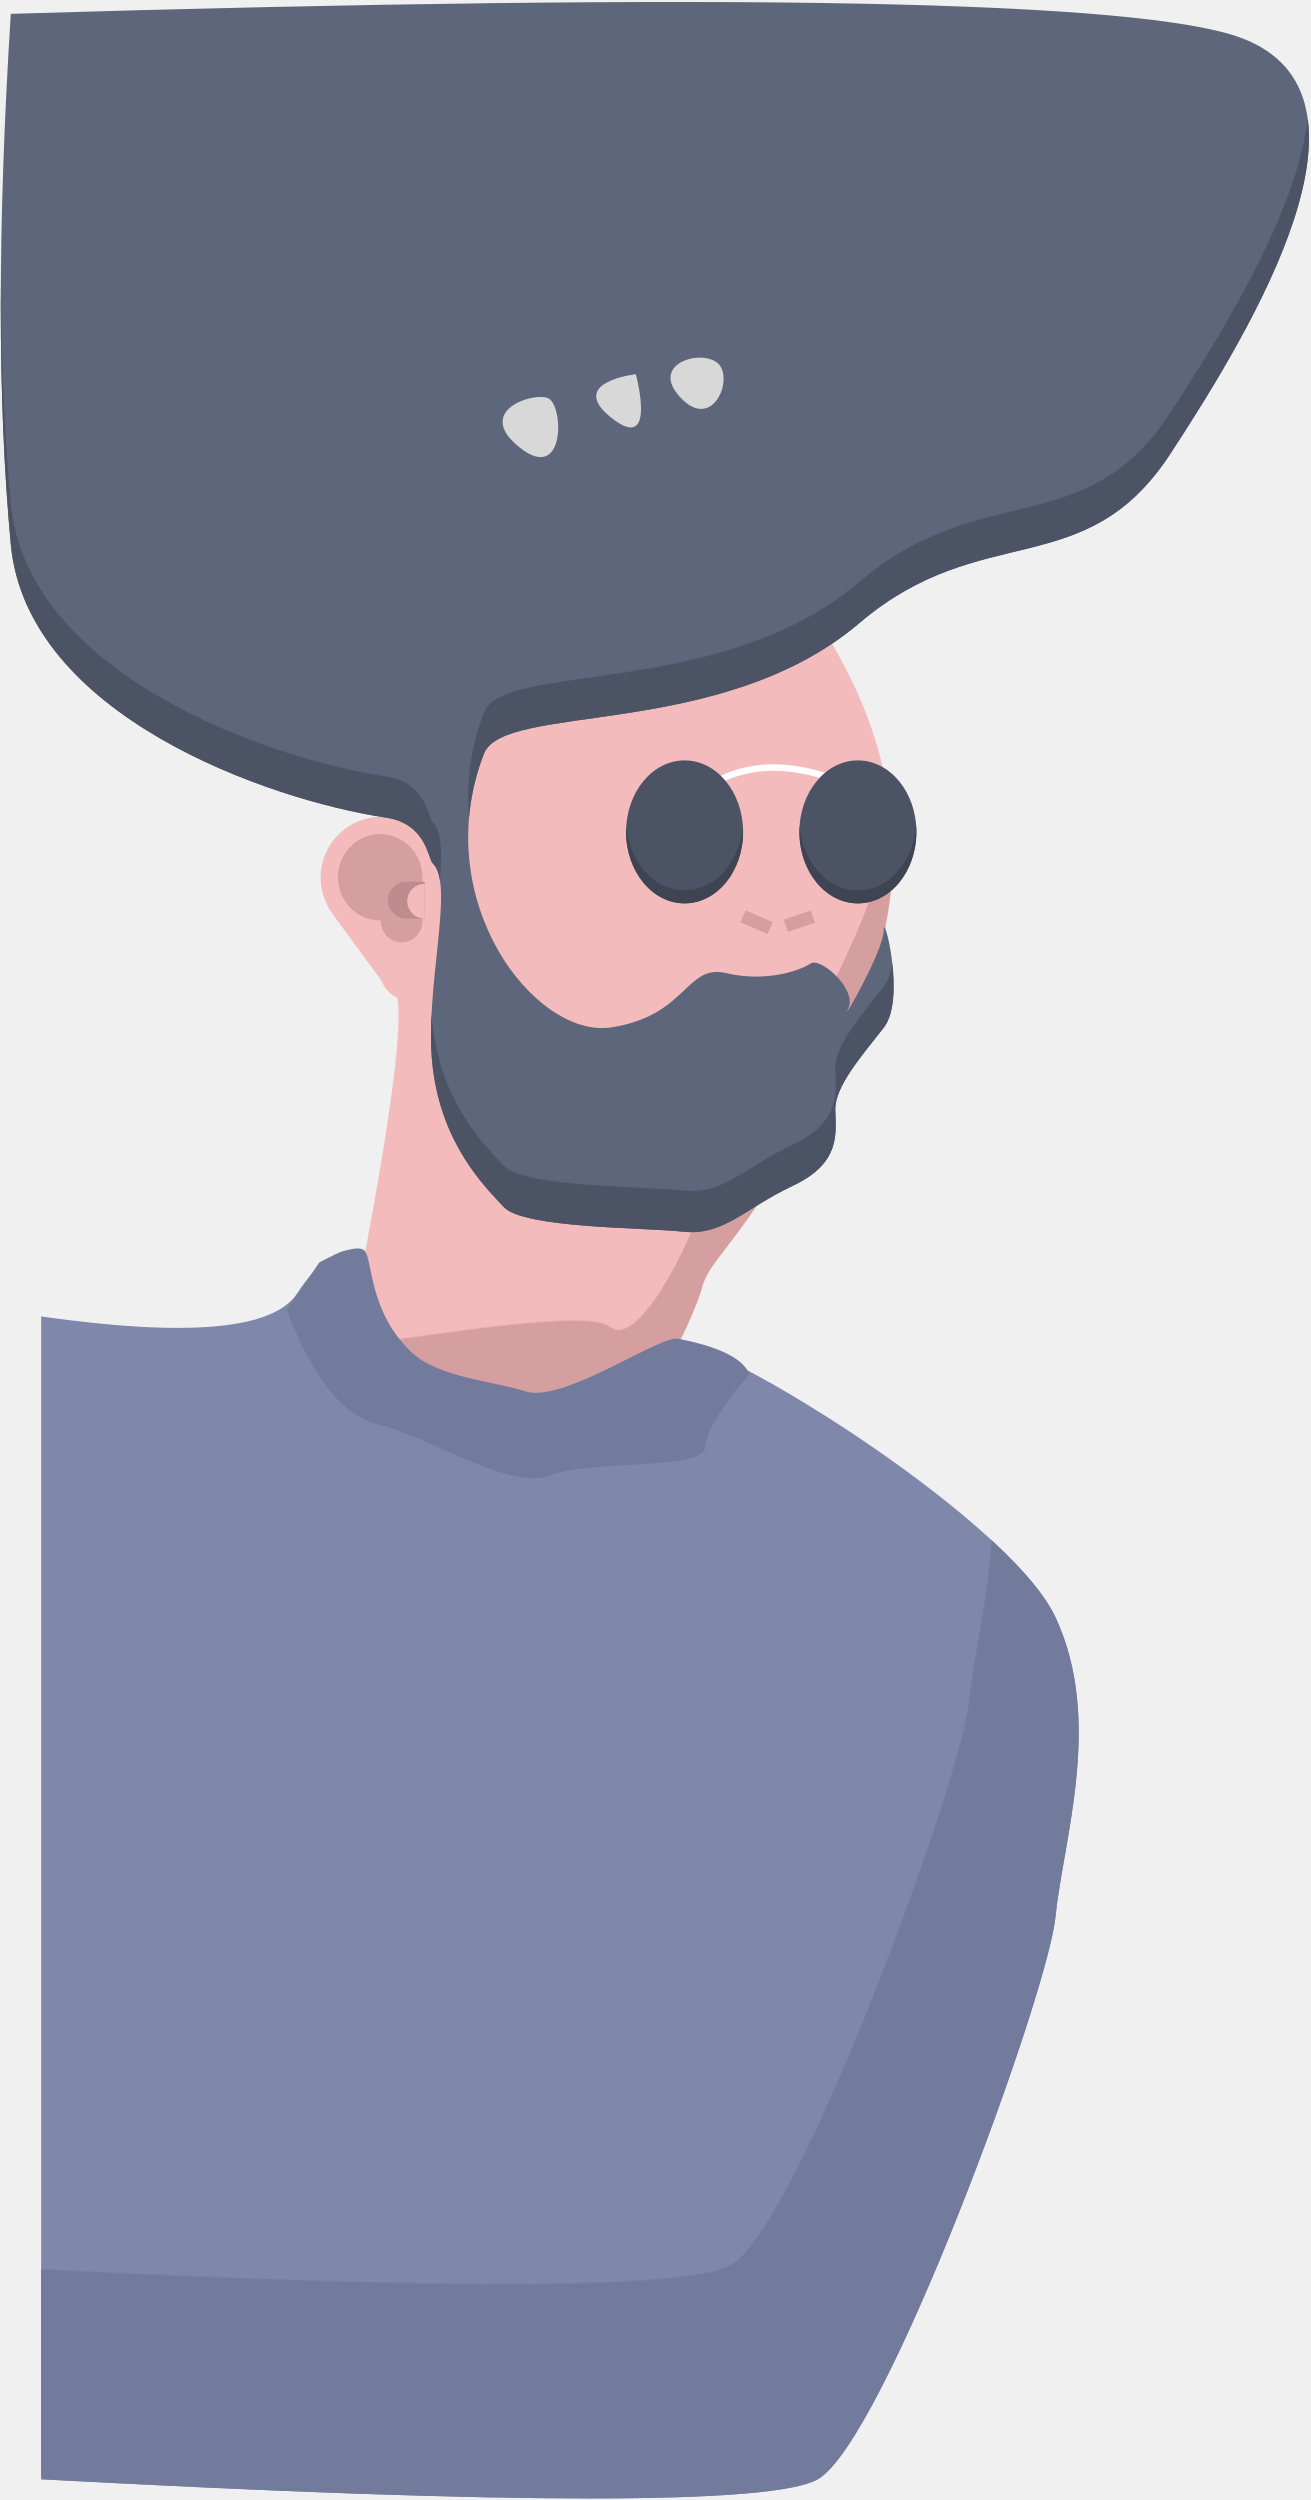
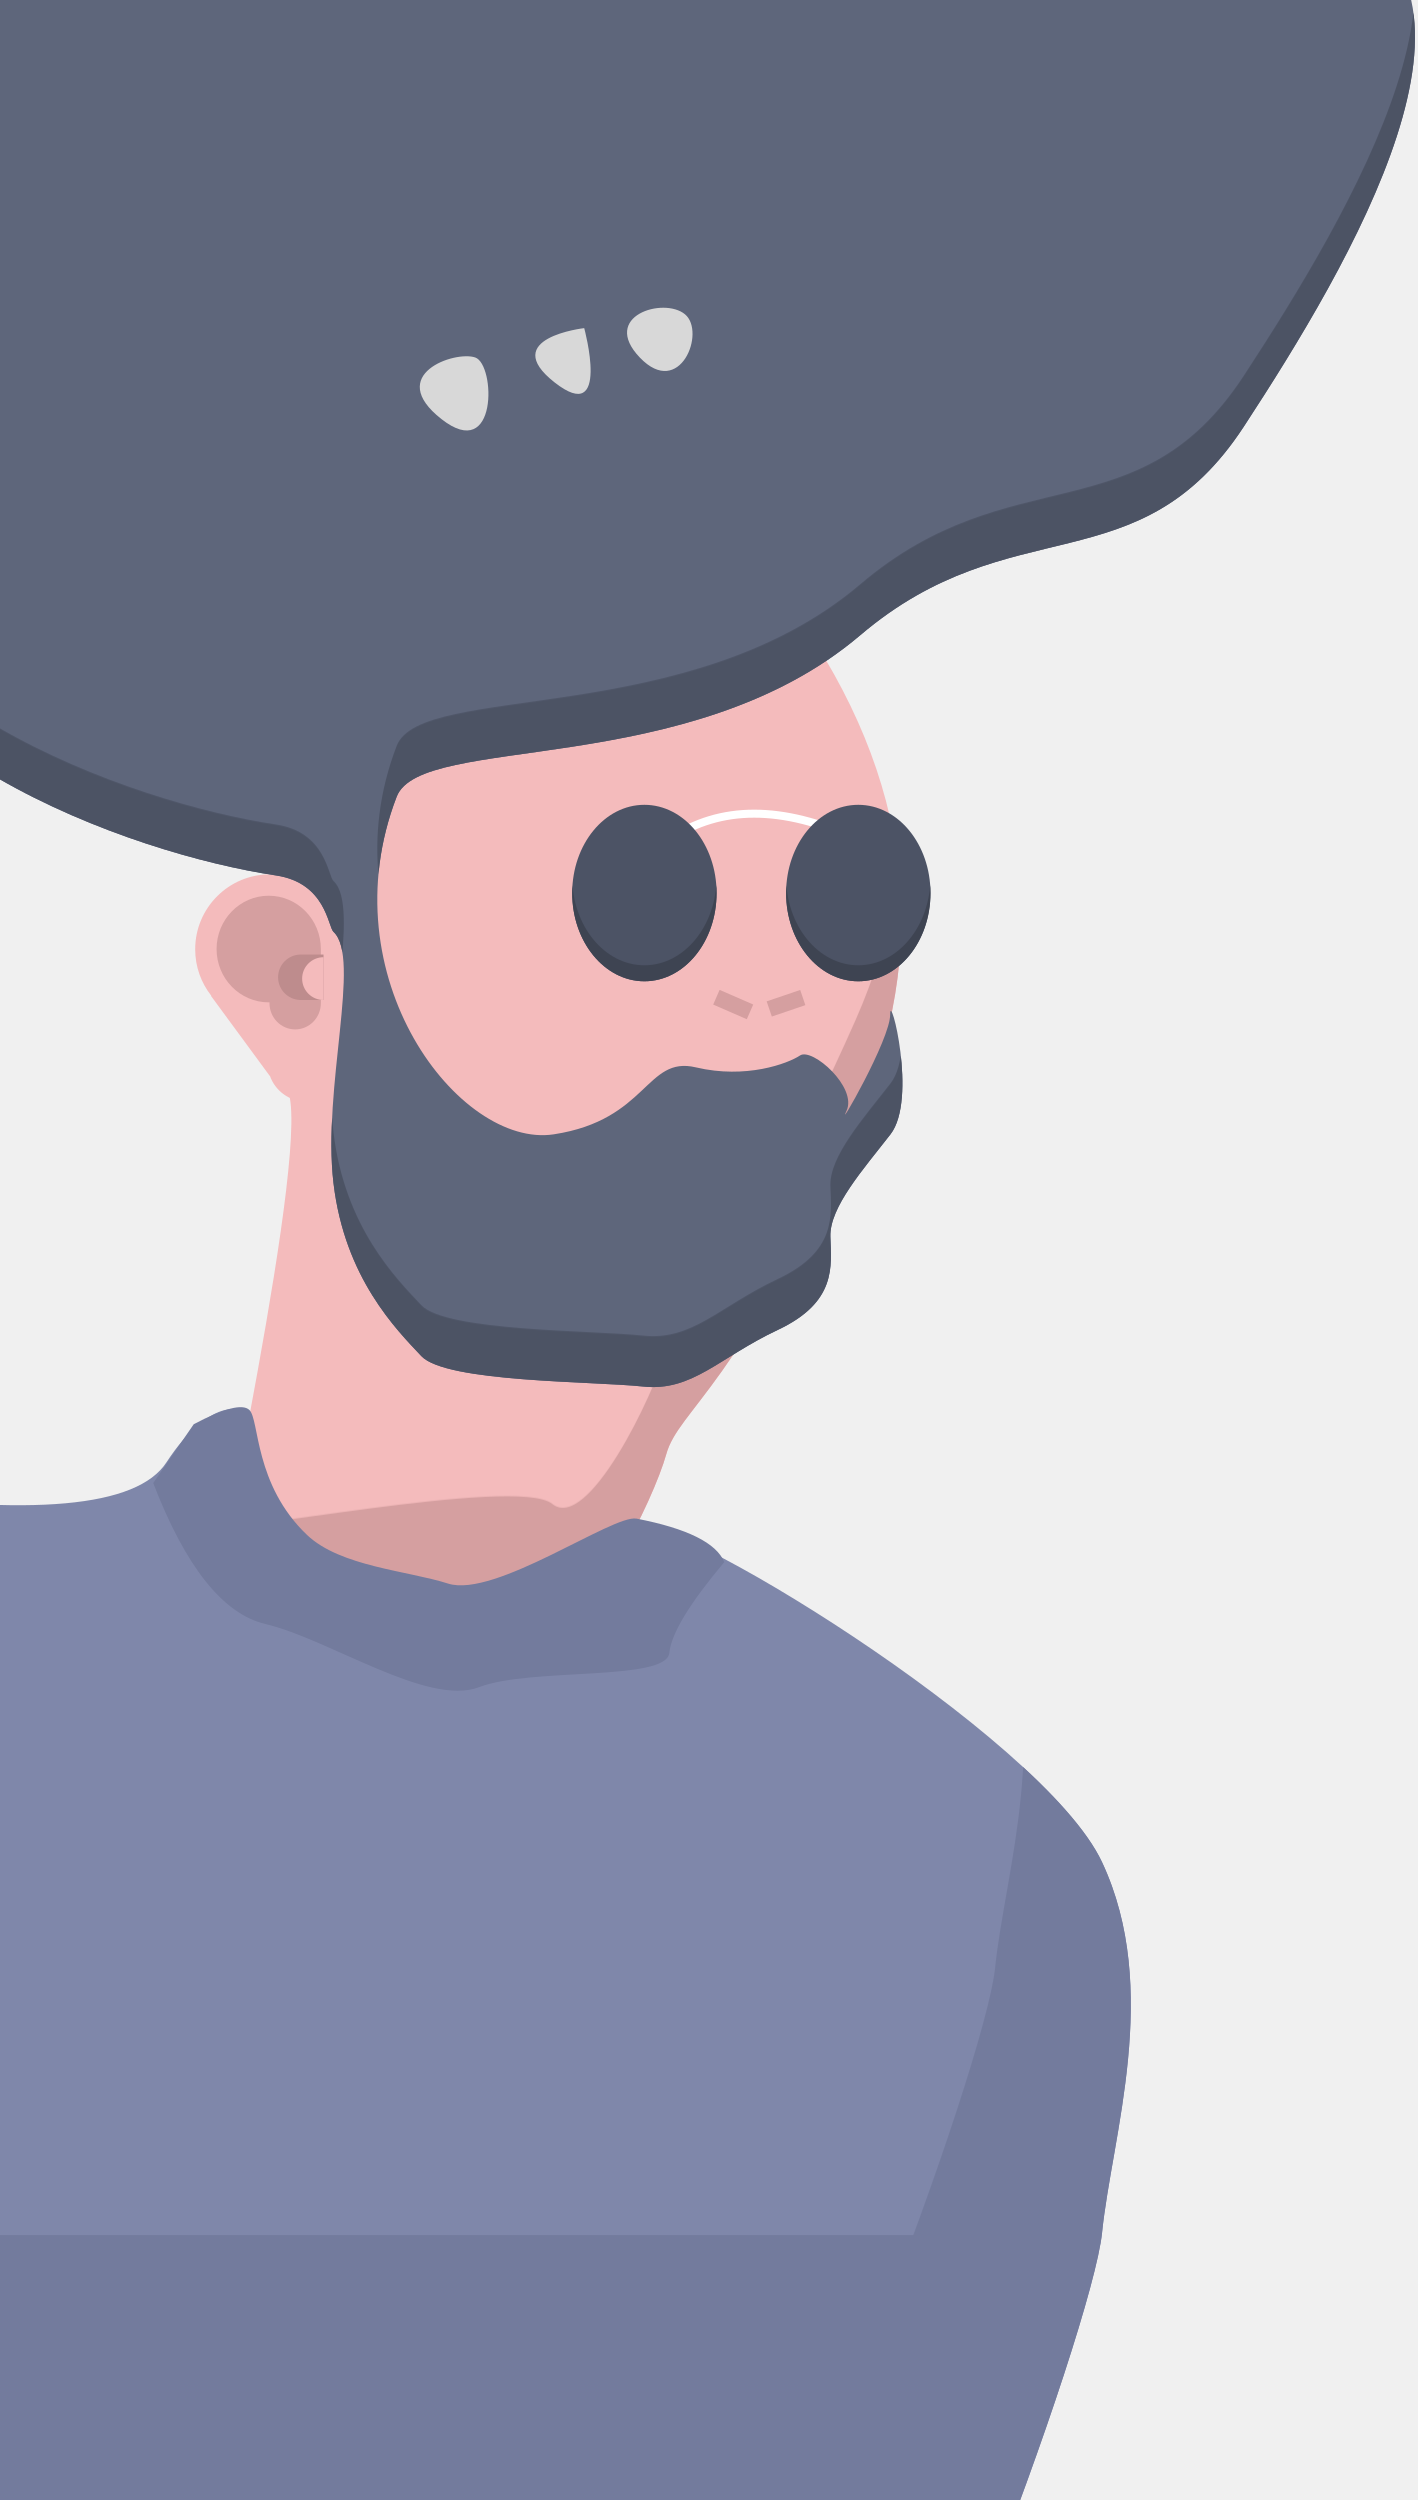
- <svg xmlns="http://www.w3.org/2000/svg" xmlns:xlink="http://www.w3.org/1999/xlink" width="605px" height="1154px" viewBox="0 0 605 1154" version="1.1">
+ <svg xmlns="http://www.w3.org/2000/svg" xmlns:xlink="http://www.w3.org/1999/xlink" width="530px" height="935px" viewBox="0 0 530 935" version="1.1">
  <defs>
    <path d="M372.048,278.601 C416.257,341.127 423.889,405.12 394.945,470.578 C351.529,568.765 328.861,577.032 324.182,593.883 C319.504,610.734 294.75,662.193 281.527,651.426 C268.305,640.659 154.809,664.175 153.52,659.492 C152.23,654.81 192.761,474.14 182.227,457.07 C177.909,450.074 177.399,366.676 226.227,323.306 C246.62,305.193 295.227,290.291 372.048,278.601 Z" id="path-1" />
    <filter x="-7.5%" y="-5.1%" width="115.1%" height="110.2%" filterUnits="objectBoundingBox" id="filter-2">
      <feOffset dx="0" dy="-39" in="SourceAlpha" result="shadowOffsetInner1" />
      <feComposite in="shadowOffsetInner1" in2="SourceAlpha" operator="arithmetic" k2="-1" k3="1" result="shadowInnerInner1" />
      <feColorMatrix values="0 0 0 0 0.836   0 0 0 0 0.622   0 0 0 0 0.626  0 0 0 1 0" type="matrix" in="shadowInnerInner1" />
    </filter>
    <ellipse id="path-3" cx="107" cy="33" rx="27" ry="33" />
    <filter x="-5.6%" y="-4.5%" width="111.1%" height="109.1%" filterUnits="objectBoundingBox" id="filter-4">
      <feOffset dx="0" dy="-6" in="SourceAlpha" result="shadowOffsetInner1" />
      <feComposite in="shadowOffsetInner1" in2="SourceAlpha" operator="arithmetic" k2="-1" k3="1" result="shadowInnerInner1" />
      <feColorMatrix values="0 0 0 0 0.244   0 0 0 0 0.266   0 0 0 0 0.323  0 0 0 1 0" type="matrix" in="shadowInnerInner1" />
    </filter>
    <ellipse id="path-5" cx="27" cy="33" rx="27" ry="33" />
    <filter x="-5.6%" y="-4.5%" width="111.1%" height="109.1%" filterUnits="objectBoundingBox" id="filter-6">
      <feOffset dx="0" dy="-6" in="SourceAlpha" result="shadowOffsetInner1" />
      <feComposite in="shadowOffsetInner1" in2="SourceAlpha" operator="arithmetic" k2="-1" k3="1" result="shadowInnerInner1" />
      <feColorMatrix values="0 0 0 0 0.244   0 0 0 0 0.266   0 0 0 0 0.323  0 0 0 1 0" type="matrix" in="shadowInnerInner1" />
    </filter>
    <path d="M540.212,209.509 C500.852,269.702 453.315,239.455 396.73,287.578 C332.858,341.9 232.547,324.131 223.363,347.96 C197.384,415.369 246.884,479.621 282.112,474.238 C317.341,468.855 316.52,444.745 335.245,449.192 C353.971,453.638 369.649,447.79 374.215,444.745 C378.781,441.701 395.754,456.678 391.597,465.458 C387.441,474.238 408.038,438.657 407.922,429.412 C407.805,420.168 418.22,461.132 408.038,474.238 C397.856,487.344 385.222,501.508 385.571,512.507 C385.919,523.506 388.026,536.968 365.908,547.383 C343.789,557.797 333.956,570.555 315.466,568.564 C296.977,566.573 241.853,567.042 232.608,557.212 C223.363,547.383 203.933,528.076 199.723,492.495 C195.513,456.914 210.253,408.221 199.723,398.508 C197.627,396.574 196.928,380.221 178.217,377.424 C124.423,369.383 12.394,330.502 4.986,251.295 C-1.179,185.367 -1.179,103.73 4.986,6.386 C337.696,-3.633 527.118,0.112 573.253,17.621 C642.457,43.884 579.571,149.317 540.212,209.509 Z" id="path-7" />
    <filter x="-1.6%" y="-1.7%" width="103.1%" height="103.3%" filterUnits="objectBoundingBox" id="filter-8">
      <feOffset dx="0" dy="-19" in="SourceAlpha" result="shadowOffsetInner1" />
      <feComposite in="shadowOffsetInner1" in2="SourceAlpha" operator="arithmetic" k2="-1" k3="1" result="shadowInnerInner1" />
      <feColorMatrix values="0 0 0 0 0.298   0 0 0 0 0.325   0 0 0 0 0.394  0 0 0 1 0" type="matrix" in="shadowInnerInner1" />
    </filter>
    <path d="M19,607.672 C86.87,617.333 126.283,613.756 137.238,596.941 C153.672,571.718 168.625,574.574 168.625,583.019 C168.625,591.465 175.016,673.183 250.57,649.785 C326.125,626.386 307.094,632.728 313.371,621.832 C319.648,610.936 464.875,698.827 487.164,746.453 C509.453,794.078 490.812,849.02 487.164,885.086 C483.516,921.152 408.398,1126.746 377.469,1144.437 C356.849,1156.231 237.359,1156.231 19,1144.437 L19,607.672 Z" id="path-9" />
    <filter x="-10.3%" y="-8.6%" width="120.7%" height="117.2%" filterUnits="objectBoundingBox" id="filter-10">
      <feOffset dx="-40" dy="-99" in="SourceAlpha" result="shadowOffsetInner1" />
      <feComposite in="shadowOffsetInner1" in2="SourceAlpha" operator="arithmetic" k2="-1" k3="1" result="shadowInnerInner1" />
      <feColorMatrix values="0 0 0 0 0.45   0 0 0 0 0.481   0 0 0 0 0.615  0 0 0 1 0" type="matrix" in="shadowInnerInner1" />
    </filter>
  </defs>
  <g id="Artboard" stroke="none" stroke-width="1" fill="none" fill-rule="evenodd">
-     <g id="Guy-#1">
+     <g id="Guy-#1" transform="translate(-75, -50)">
      <g id="Path-16">
        <use fill="#F4BBBC" fill-rule="evenodd" xlink:href="#path-1" />
        <use fill="black" fill-opacity="1" filter="url(#filter-2)" xlink:href="#path-1" />
      </g>
      <g id="Glasses" transform="translate(289, 351)">
        <path d="M36.711,12.727 C55.43,0.172 78.522,0.172 105.988,12.727" id="Path-17" stroke="#FFFFFF" stroke-width="3" />
        <g id="Oval-6-Copy">
          <use fill="#4C5365" fill-rule="evenodd" xlink:href="#path-3" />
          <use fill="black" fill-opacity="1" filter="url(#filter-4)" xlink:href="#path-3" />
        </g>
        <g id="Oval-6-Copy-2">
          <use fill="#4C5365" fill-rule="evenodd" xlink:href="#path-5" />
          <use fill="black" fill-opacity="1" filter="url(#filter-6)" xlink:href="#path-5" />
        </g>
        <path d="" id="Path-11" stroke="#979797" />
      </g>
      <g id="Ear-Gray-Copy" transform="translate(176, 419.5) rotate(-360) translate(-176, -419.5) translate(148, 377)">
        <path d="M6.02,45.409 C2.25,40.633 0,34.599 0,28.038 C0,12.553 12.536,0 28,0 C43.17,0 55.522,12.08 55.986,27.158 L56,27.153 L56,70.833 L55.997,70.834 C55.84,78.684 49.435,85 41.558,85 C35.273,85 29.926,80.98 27.941,75.368 L27.879,75.378 L5.895,45.455 L6.02,45.409 Z" id="Combined-Shape" fill="#F4BBBC" />
        <path d="M46.998,28.238 L47,28.238 L47,47.881 L46.996,47.881 C46.999,47.98 47,48.079 47,48.179 C47,53.603 42.7,58 37.396,58 C32.091,58 27.791,53.603 27.791,48.179 C27.791,48.078 27.793,47.978 27.795,47.879 C27.697,47.88 27.599,47.881 27.5,47.881 C16.73,47.881 8,38.953 8,27.94 C8,16.928 16.73,8 27.5,8 C38.27,8 47,16.928 47,27.94 C47,28.04 46.999,28.139 46.998,28.238 Z" id="Combined-Shape" fill="#D59FA0" />
        <path d="M39.207,46.995 C34.648,46.841 31,43.096 31,38.5 C31,33.904 34.648,30.159 39.207,30.005 L39.207,30 L48,30 L48,47 L39.207,47 L39.207,46.995 Z" id="Combined-Shape" fill="#BE8C8D" />
        <path d="M48,31 L48,47 L48,47 C43.582,47 40,43.418 40,39 L40,39 C40,34.582 43.582,31 48,31 Z" id="Rectangle-2" fill="#F4BBBC" />
      </g>
      <g id="Path-15-Copy">
        <use fill="#5E667B" fill-rule="evenodd" xlink:href="#path-7" />
        <use fill="black" fill-opacity="1" filter="url(#filter-8)" xlink:href="#path-7" />
      </g>
      <g id="Path-18">
        <use fill="#7F87AA" fill-rule="evenodd" xlink:href="#path-9" />
        <use fill="black" fill-opacity="1" filter="url(#filter-10)" xlink:href="#path-9" />
      </g>
      <path d="M132.299,604.654 C144.415,636.072 158.418,653.654 174.308,657.401 C198.144,663.021 235.003,688.396 254.192,680.993 C273.381,673.591 324.279,678.925 325.339,668.163 C326.045,660.988 332.893,649.677 345.881,634.229 C342.946,627.062 332.014,621.642 313.086,617.969 C304.295,616.263 260.012,647.847 242.574,642.254 C227.582,637.445 202.303,635.92 189.859,624.094 C170.031,605.249 172.065,580.996 168.277,577.338 C165.752,574.899 158.816,576.67 147.468,582.649 L132.299,604.654 Z" id="Path-6" fill="#737B9D" />
      <path d="M355.505,422.963 L342.931,428.441" id="Path-15" stroke="#D59FA0" stroke-width="6" transform="translate(349.2178, 425.7021) scale(1, -1) translate(-349.2178, -425.7021) " />
      <path d="M362.696,423.082 L375.239,427.348" id="Path-25" stroke="#D59FA0" stroke-width="6" transform="translate(368.9678, 425.2148) scale(1, -1) translate(-368.9678, -425.2148) " />
      <path d="M252.733,183.693 C245.111,181.065 218.926,190.104 240.088,206.725 C261.25,223.346 260.354,186.321 252.733,183.693 Z M293.496,172.72 C293.496,172.72 261.241,176.391 282.403,193.012 C303.565,209.633 293.496,172.72 293.496,172.72 Z M331.193,167.551 C323.248,160.928 299.398,168.17 314.319,183.747 C329.241,199.324 339.139,174.174 331.193,167.551 Z" id="Combined-Shape" fill="#D8D8D8" />
    </g>
  </g>
</svg>
